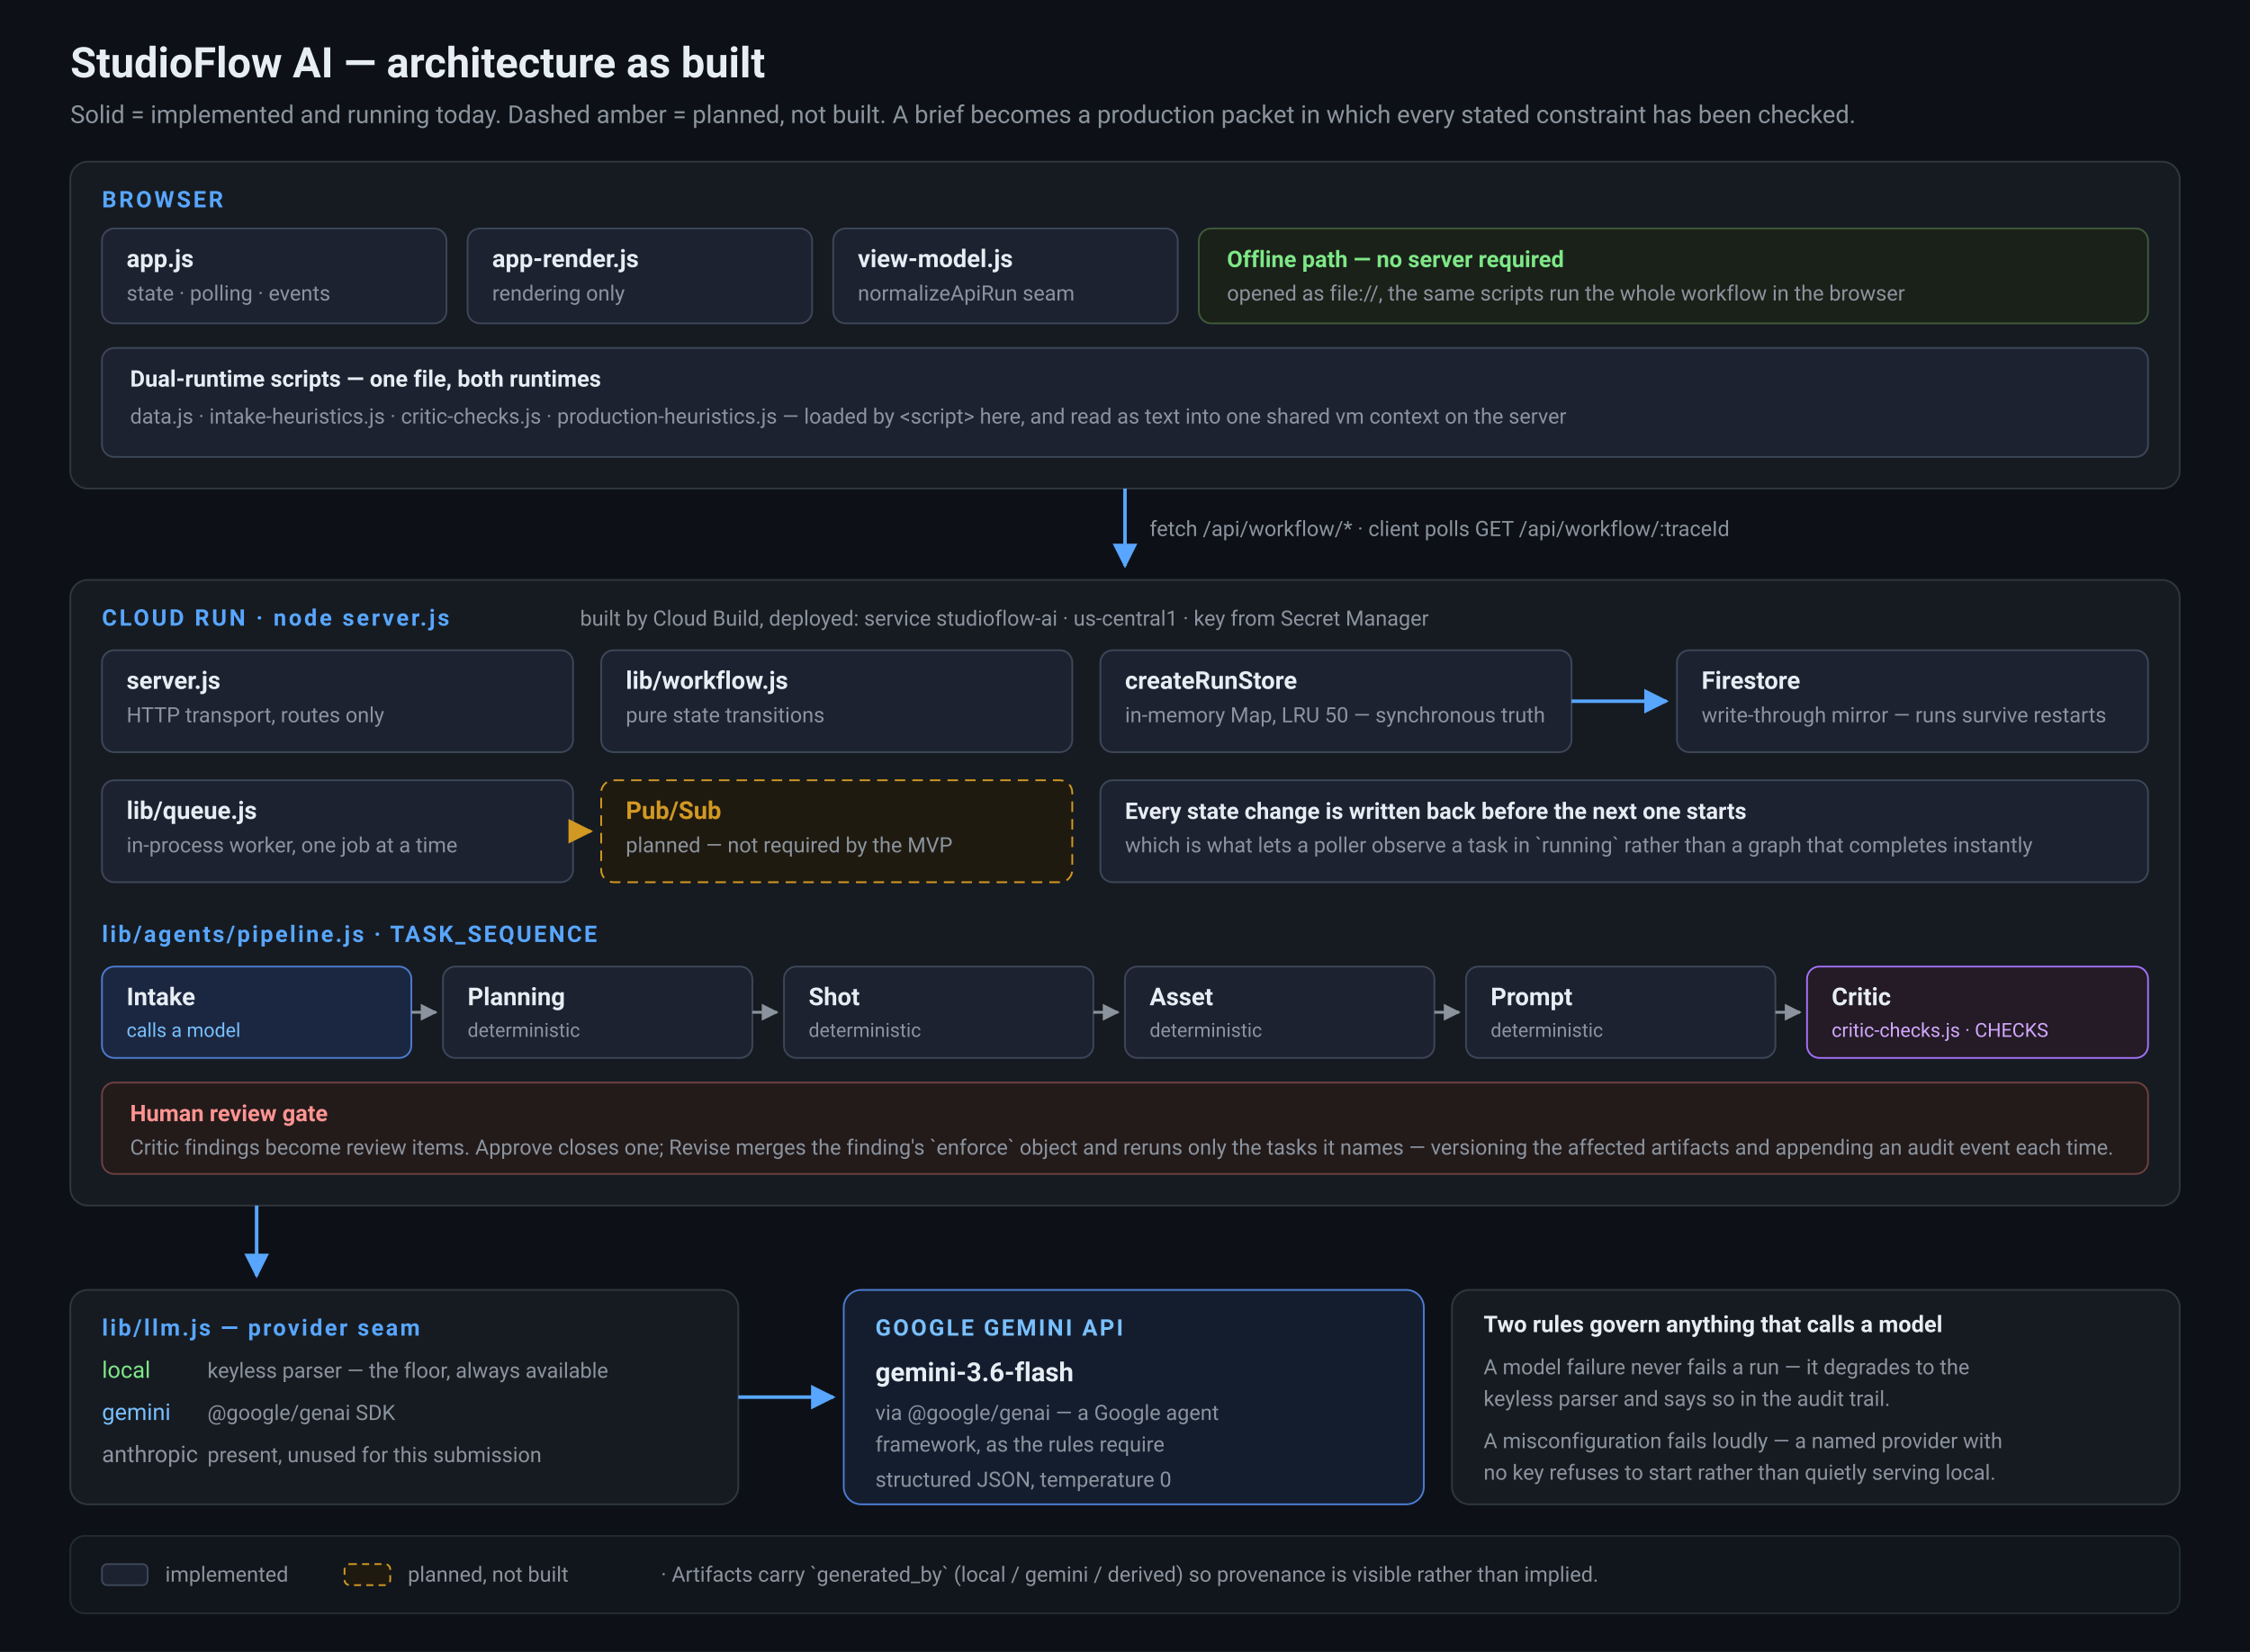
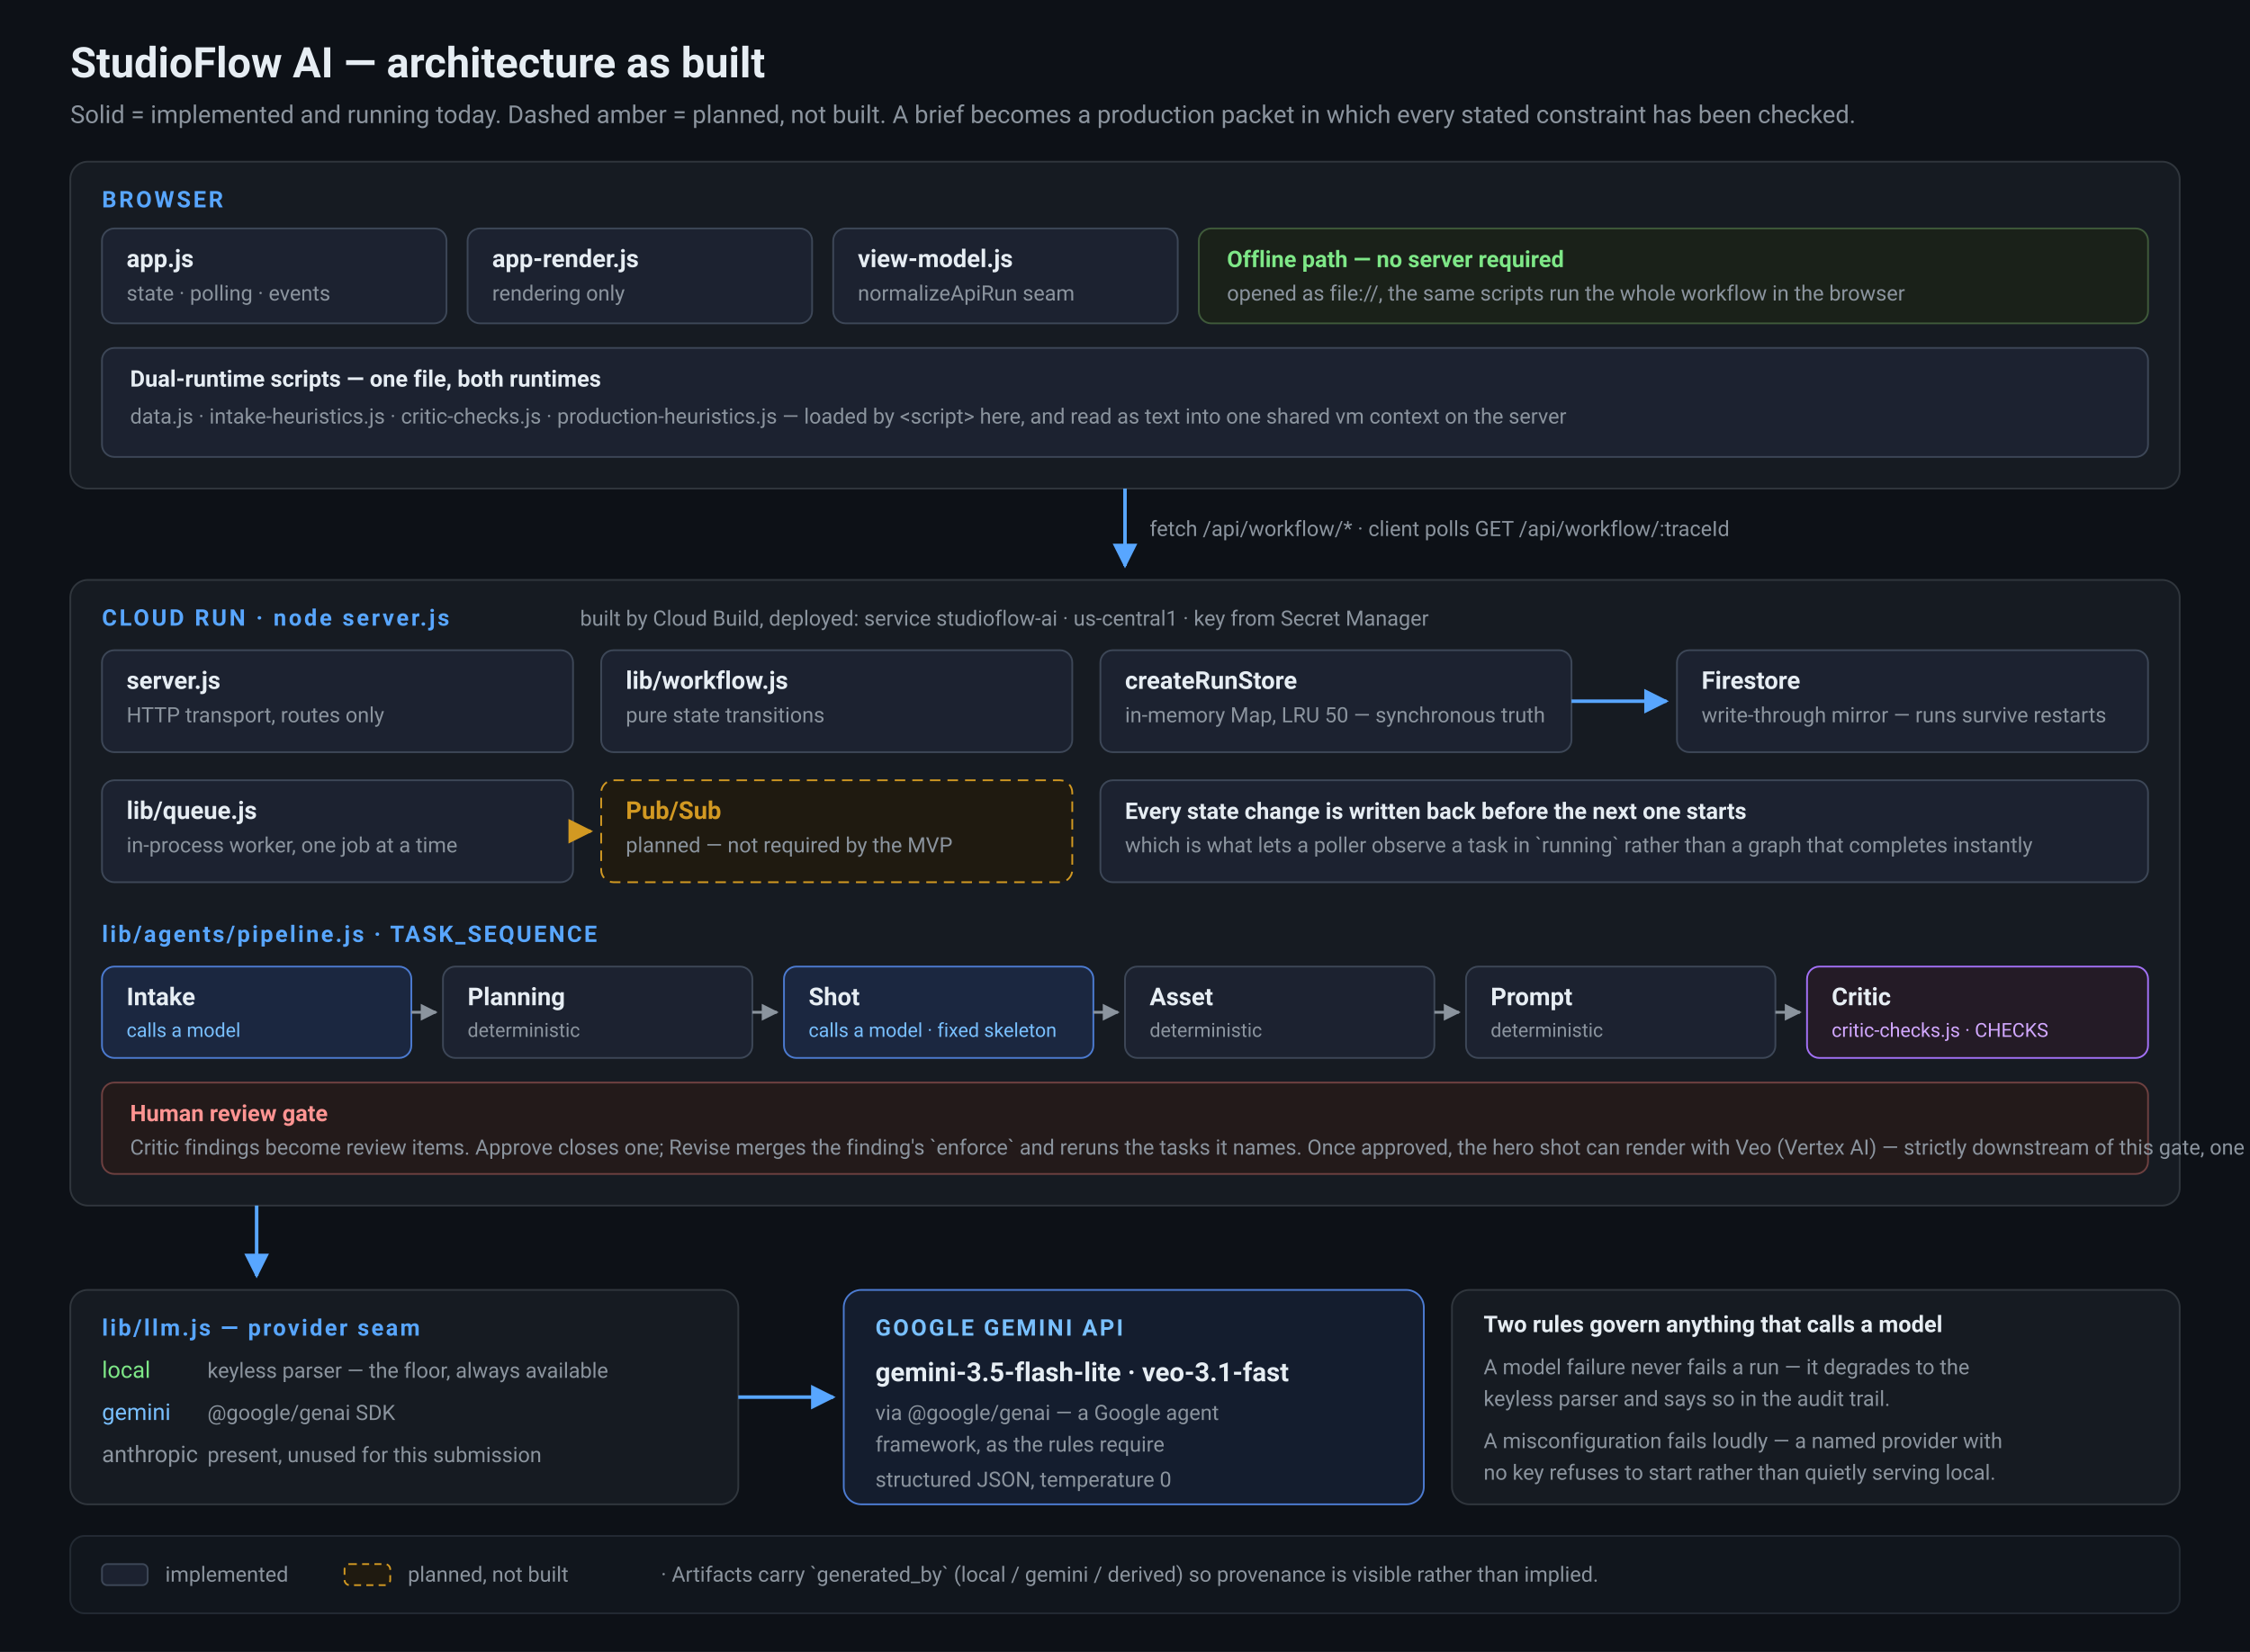
<svg xmlns="http://www.w3.org/2000/svg" viewBox="0 0 1280 940" width="1280" height="940" font-family="ui-sans-serif, -apple-system, 'Segoe UI', Roboto, Helvetica, Arial, sans-serif">
  <defs>
    <marker id="arrow" viewBox="0 0 10 10" refX="9" refY="5" markerWidth="7" markerHeight="7" orient="auto-start-reverse">
      <path d="M 0 0 L 10 5 L 0 10 z" fill="#58a6ff" />
    </marker>
    <marker id="arrowPlanned" viewBox="0 0 10 10" refX="9" refY="5" markerWidth="7" markerHeight="7" orient="auto-start-reverse">
      <path d="M 0 0 L 10 5 L 0 10 z" fill="#d29922" />
    </marker>
    <marker id="arrowMuted" viewBox="0 0 10 10" refX="9" refY="5" markerWidth="6" markerHeight="6" orient="auto-start-reverse">
      <path d="M 0 0 L 10 5 L 0 10 z" fill="#8b949e" />
    </marker>
  </defs>
  <rect width="1280" height="940" fill="#0d1117" />
  <text x="40" y="44" fill="#e6edf3" font-size="24" font-weight="600">StudioFlow AI — architecture as built</text>
  <text x="40" y="70" fill="#8b949e" font-size="14">Solid = implemented and running today.  Dashed amber = planned, not built.  A brief becomes a production packet in which every stated constraint has been checked.</text>
  <rect x="40" y="92" width="1200" height="186" rx="10" fill="#161b22" stroke="#30363d" />
  <text x="58" y="118" fill="#58a6ff" font-size="13" font-weight="600" letter-spacing="1.4">BROWSER</text>
  <rect x="58" y="130" width="196" height="54" rx="7" fill="#1c2230" stroke="#3d4757" />
  <text x="72" y="152" fill="#e6edf3" font-size="14" font-weight="600">app.js</text>
  <text x="72" y="171" fill="#8b949e" font-size="12">state · polling · events</text>
  <rect x="266" y="130" width="196" height="54" rx="7" fill="#1c2230" stroke="#3d4757" />
  <text x="280" y="152" fill="#e6edf3" font-size="14" font-weight="600">app-render.js</text>
  <text x="280" y="171" fill="#8b949e" font-size="12">rendering only</text>
  <rect x="474" y="130" width="196" height="54" rx="7" fill="#1c2230" stroke="#3d4757" />
  <text x="488" y="152" fill="#e6edf3" font-size="14" font-weight="600">view-model.js</text>
  <text x="488" y="171" fill="#8b949e" font-size="12">normalizeApiRun seam</text>
  <rect x="682" y="130" width="540" height="54" rx="7" fill="#1a2119" stroke="#3f5a3a" />
  <text x="698" y="152" fill="#7ee787" font-size="13" font-weight="600">Offline path — no server required</text>
  <text x="698" y="171" fill="#8b949e" font-size="12">opened as file://, the same scripts run the whole workflow in the browser</text>
  <rect x="58" y="198" width="1164" height="62" rx="7" fill="#1c2230" stroke="#3d4757" />
  <text x="74" y="220" fill="#e6edf3" font-size="13" font-weight="600">Dual-runtime scripts — one file, both runtimes</text>
  <text x="74" y="241" fill="#8b949e" font-size="12">data.js · intake-heuristics.js · critic-checks.js · production-heuristics.js   —   loaded by &lt;script&gt; here, and read as text into one shared vm context on the server</text>
  <line x1="640" y1="278" x2="640" y2="322" stroke="#58a6ff" stroke-width="2" marker-end="url(#arrow)" />
  <text x="654" y="305" fill="#8b949e" font-size="12">fetch  /api/workflow/*   ·   client polls GET /api/workflow/:traceId</text>
  <rect x="40" y="330" width="1200" height="356" rx="10" fill="#161b22" stroke="#30363d" />
  <text x="58" y="356" fill="#58a6ff" font-size="13" font-weight="600" letter-spacing="1.4">CLOUD RUN  ·  node server.js</text>
  <text x="330" y="356" fill="#8b949e" font-size="12">built by Cloud Build, deployed: service studioflow-ai · us-central1 · key from Secret Manager</text>
  <rect x="58" y="370" width="268" height="58" rx="7" fill="#1c2230" stroke="#3d4757" />
  <text x="72" y="392" fill="#e6edf3" font-size="14" font-weight="600">server.js</text>
  <text x="72" y="411" fill="#8b949e" font-size="12">HTTP transport, routes only</text>
  <rect x="342" y="370" width="268" height="58" rx="7" fill="#1c2230" stroke="#3d4757" />
  <text x="356" y="392" fill="#e6edf3" font-size="14" font-weight="600">lib/workflow.js</text>
  <text x="356" y="411" fill="#8b949e" font-size="12">pure state transitions</text>
  <rect x="626" y="370" width="268" height="58" rx="7" fill="#1c2230" stroke="#3d4757" />
  <text x="640" y="392" fill="#e6edf3" font-size="14" font-weight="600">createRunStore</text>
  <text x="640" y="411" fill="#8b949e" font-size="12">in-memory Map, LRU 50 — synchronous truth</text>
  <rect x="954" y="370" width="268" height="58" rx="7" fill="#1c2230" stroke="#3d4757" />
  <text x="968" y="392" fill="#e6edf3" font-size="14" font-weight="600">Firestore</text>
  <text x="968" y="411" fill="#8b949e" font-size="12">write-through mirror — runs survive restarts</text>
  <line x1="894" y1="399" x2="948" y2="399" stroke="#58a6ff" stroke-width="2" marker-end="url(#arrow)" />
  <rect x="58" y="444" width="268" height="58" rx="7" fill="#1c2230" stroke="#3d4757" />
  <text x="72" y="466" fill="#e6edf3" font-size="14" font-weight="600">lib/queue.js</text>
  <text x="72" y="485" fill="#8b949e" font-size="12">in-process worker, one job at a time</text>
  <rect x="342" y="444" width="268" height="58" rx="7" fill="#1f1a10" stroke="#d29922" stroke-dasharray="6 4" />
  <text x="356" y="466" fill="#d29922" font-size="14" font-weight="600">Pub/Sub</text>
  <text x="356" y="485" fill="#8b949e" font-size="12">planned — not required by the MVP</text>
  <line x1="326" y1="473" x2="336" y2="473" stroke="#d29922" stroke-width="2" stroke-dasharray="5 4" marker-end="url(#arrowPlanned)" />
  <rect x="626" y="444" width="596" height="58" rx="7" fill="#1c2230" stroke="#3d4757" />
  <text x="640" y="466" fill="#e6edf3" font-size="13" font-weight="600">Every state change is written back before the next one starts</text>
  <text x="640" y="485" fill="#8b949e" font-size="12">which is what lets a poller observe a task in `running` rather than a graph that completes instantly</text>
  <text x="58" y="536" fill="#58a6ff" font-size="13" font-weight="600" letter-spacing="1.2">lib/agents/pipeline.js  ·  TASK_SEQUENCE</text>
  <rect x="58" y="550" width="176" height="52" rx="7" fill="#1b2740" stroke="#4c7bd1" />
  <text x="72" y="572" fill="#e6edf3" font-size="14" font-weight="600">Intake</text>
  <text x="72" y="590" fill="#79c0ff" font-size="11">calls a model</text>
  <rect x="252" y="550" width="176" height="52" rx="7" fill="#1c2230" stroke="#3d4757" />
  <text x="266" y="572" fill="#e6edf3" font-size="14" font-weight="600">Planning</text>
  <text x="266" y="590" fill="#8b949e" font-size="11">deterministic</text>
-   <rect x="446" y="550" width="176" height="52" rx="7" fill="#1c2230" stroke="#3d4757" />
+   <rect x="446" y="550" width="176" height="52" rx="7" fill="#1b2740" stroke="#4c7bd1" />
  <text x="460" y="572" fill="#e6edf3" font-size="14" font-weight="600">Shot</text>
-   <text x="460" y="590" fill="#8b949e" font-size="11">deterministic</text>
+   <text x="460" y="590" fill="#79c0ff" font-size="11">calls a model · fixed skeleton</text>
  <rect x="640" y="550" width="176" height="52" rx="7" fill="#1c2230" stroke="#3d4757" />
  <text x="654" y="572" fill="#e6edf3" font-size="14" font-weight="600">Asset</text>
  <text x="654" y="590" fill="#8b949e" font-size="11">deterministic</text>
  <rect x="834" y="550" width="176" height="52" rx="7" fill="#1c2230" stroke="#3d4757" />
  <text x="848" y="572" fill="#e6edf3" font-size="14" font-weight="600">Prompt</text>
  <text x="848" y="590" fill="#8b949e" font-size="11">deterministic</text>
  <rect x="1028" y="550" width="194" height="52" rx="7" fill="#241b26" stroke="#a371f7" />
  <text x="1042" y="572" fill="#e6edf3" font-size="14" font-weight="600">Critic</text>
  <text x="1042" y="590" fill="#d2a8ff" font-size="11">critic-checks.js · CHECKS</text>
  <line x1="234" y1="576" x2="248" y2="576" stroke="#8b949e" stroke-width="1.6" marker-end="url(#arrowMuted)" />
  <line x1="428" y1="576" x2="442" y2="576" stroke="#8b949e" stroke-width="1.6" marker-end="url(#arrowMuted)" />
  <line x1="622" y1="576" x2="636" y2="576" stroke="#8b949e" stroke-width="1.6" marker-end="url(#arrowMuted)" />
  <line x1="816" y1="576" x2="830" y2="576" stroke="#8b949e" stroke-width="1.6" marker-end="url(#arrowMuted)" />
  <line x1="1010" y1="576" x2="1024" y2="576" stroke="#8b949e" stroke-width="1.6" marker-end="url(#arrowMuted)" />
  <rect x="58" y="616" width="1164" height="52" rx="7" fill="#231a1a" stroke="#6e4040" />
  <text x="74" y="638" fill="#ff9492" font-size="13" font-weight="600">Human review gate</text>
-   <text x="74" y="657" fill="#8b949e" font-size="12">Critic findings become review items. Approve closes one; Revise merges the finding's `enforce` object and reruns only the tasks it names — versioning the affected artifacts and appending an audit event each time.</text>
+   <text x="74" y="657" fill="#8b949e" font-size="12">Critic findings become review items. Approve closes one; Revise merges the finding's `enforce` and reruns the tasks it names. Once approved, the hero shot can render with Veo (Vertex AI) — strictly downstream of this gate, one capped clip per run.</text>
  <line x1="146" y1="686" x2="146" y2="726" stroke="#58a6ff" stroke-width="2" marker-end="url(#arrow)" />
  <rect x="40" y="734" width="380" height="122" rx="10" fill="#161b22" stroke="#30363d" />
  <text x="58" y="760" fill="#58a6ff" font-size="13" font-weight="600" letter-spacing="1.2">lib/llm.js — provider seam</text>
  <text x="58" y="784" fill="#7ee787" font-size="13">local</text>
  <text x="118" y="784" fill="#8b949e" font-size="12">keyless parser — the floor, always available</text>
  <text x="58" y="808" fill="#79c0ff" font-size="13">gemini</text>
  <text x="118" y="808" fill="#8b949e" font-size="12">@google/genai SDK</text>
  <text x="58" y="832" fill="#8b949e" font-size="13">anthropic</text>
  <text x="118" y="832" fill="#8b949e" font-size="12">present, unused for this submission</text>
  <line x1="420" y1="795" x2="474" y2="795" stroke="#58a6ff" stroke-width="2" marker-end="url(#arrow)" />
  <rect x="480" y="734" width="330" height="122" rx="10" fill="#141d2e" stroke="#4c7bd1" />
  <text x="498" y="760" fill="#79c0ff" font-size="13" font-weight="600" letter-spacing="1.2">GOOGLE GEMINI API</text>
-   <text x="498" y="786" fill="#e6edf3" font-size="15" font-weight="600">gemini-3.6-flash</text>
+   <text x="498" y="786" fill="#e6edf3" font-size="15" font-weight="600">gemini-3.5-flash-lite · veo-3.1-fast</text>
  <text x="498" y="808" fill="#8b949e" font-size="12">via @google/genai — a Google agent</text>
  <text x="498" y="826" fill="#8b949e" font-size="12">framework, as the rules require</text>
  <text x="498" y="846" fill="#8b949e" font-size="12">structured JSON, temperature 0</text>
  <rect x="826" y="734" width="414" height="122" rx="10" fill="#161b22" stroke="#30363d" />
  <text x="844" y="758" fill="#e6edf3" font-size="13" font-weight="600">Two rules govern anything that calls a model</text>
  <text x="844" y="782" fill="#8b949e" font-size="12">A model failure never fails a run — it degrades to the</text>
  <text x="844" y="800" fill="#8b949e" font-size="12">keyless parser and says so in the audit trail.</text>
  <text x="844" y="824" fill="#8b949e" font-size="12">A misconfiguration fails loudly — a named provider with</text>
  <text x="844" y="842" fill="#8b949e" font-size="12">no key refuses to start rather than quietly serving local.</text>
  <rect x="40" y="874" width="1200" height="44" rx="8" fill="#11161d" stroke="#232a33" />
  <rect x="58" y="890" width="26" height="12" rx="3" fill="#1c2230" stroke="#3d4757" />
  <text x="94" y="900" fill="#8b949e" font-size="12">implemented</text>
  <rect x="196" y="890" width="26" height="12" rx="3" fill="#1f1a10" stroke="#d29922" stroke-dasharray="4 3" />
  <text x="232" y="900" fill="#8b949e" font-size="12">planned, not built</text>
  <text x="376" y="900" fill="#8b949e" font-size="12">·  Artifacts carry `generated_by` (local / gemini / derived) so provenance is visible rather than implied.</text>
  <text x="376" y="900" fill="#8b949e" font-size="12"> </text>
</svg>
